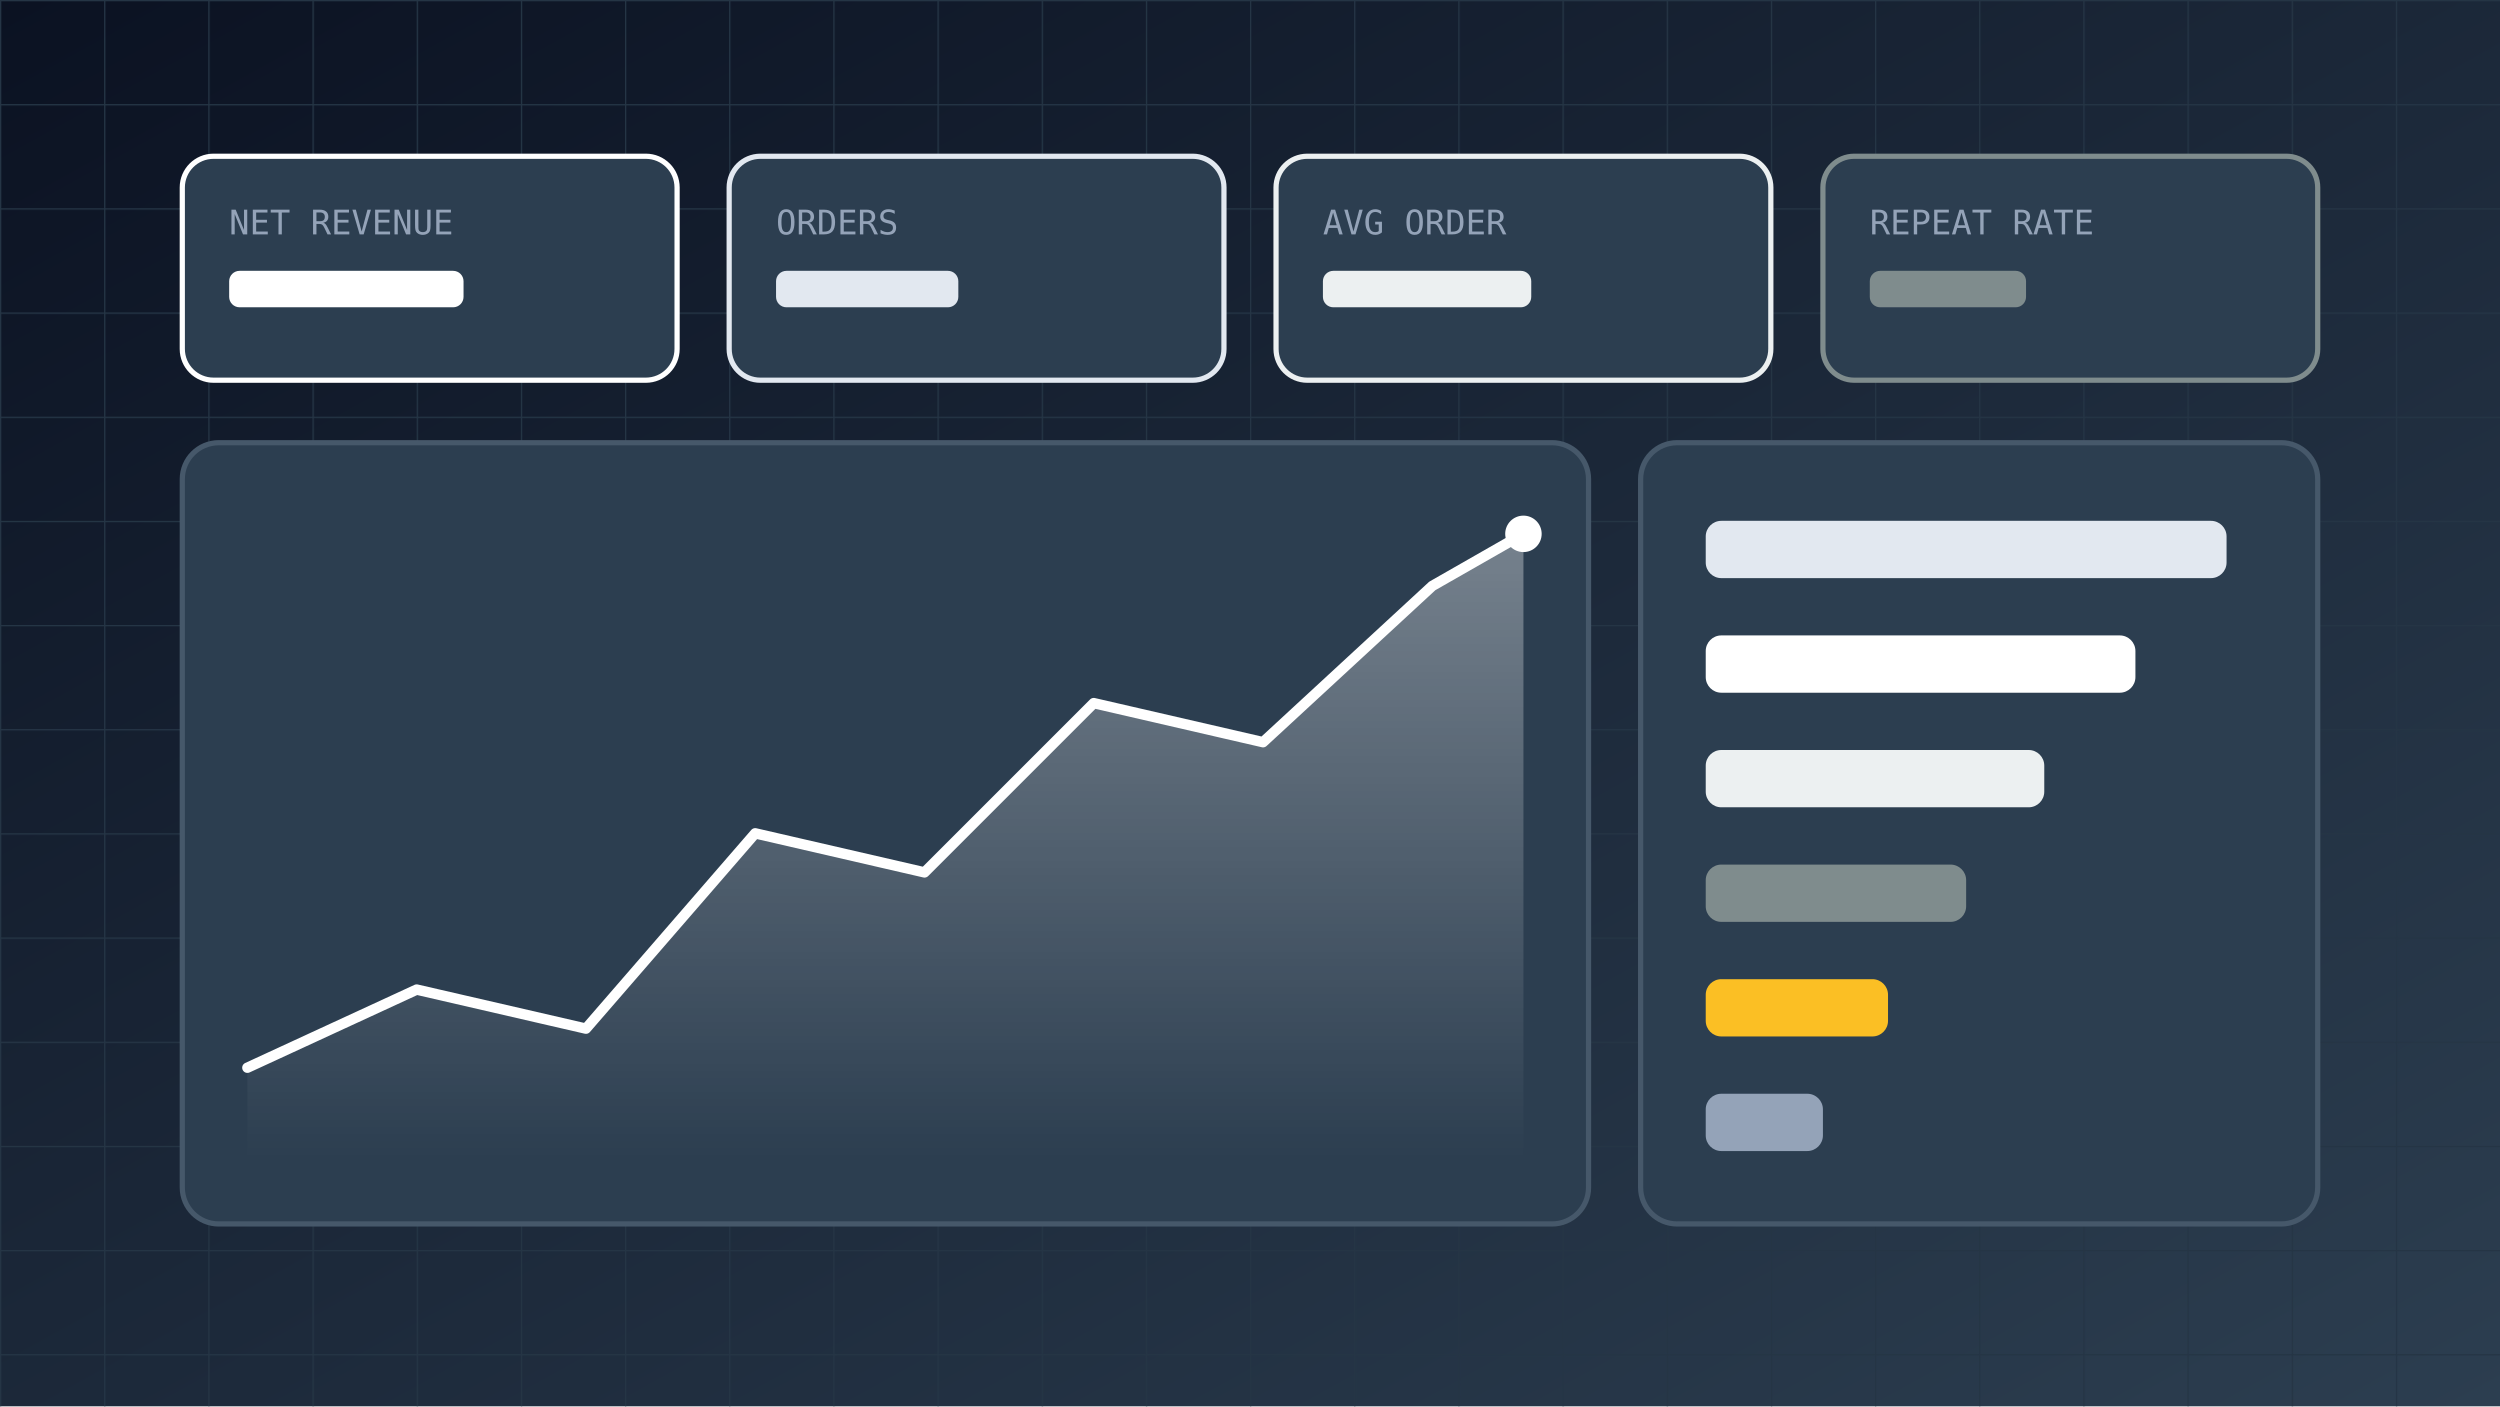
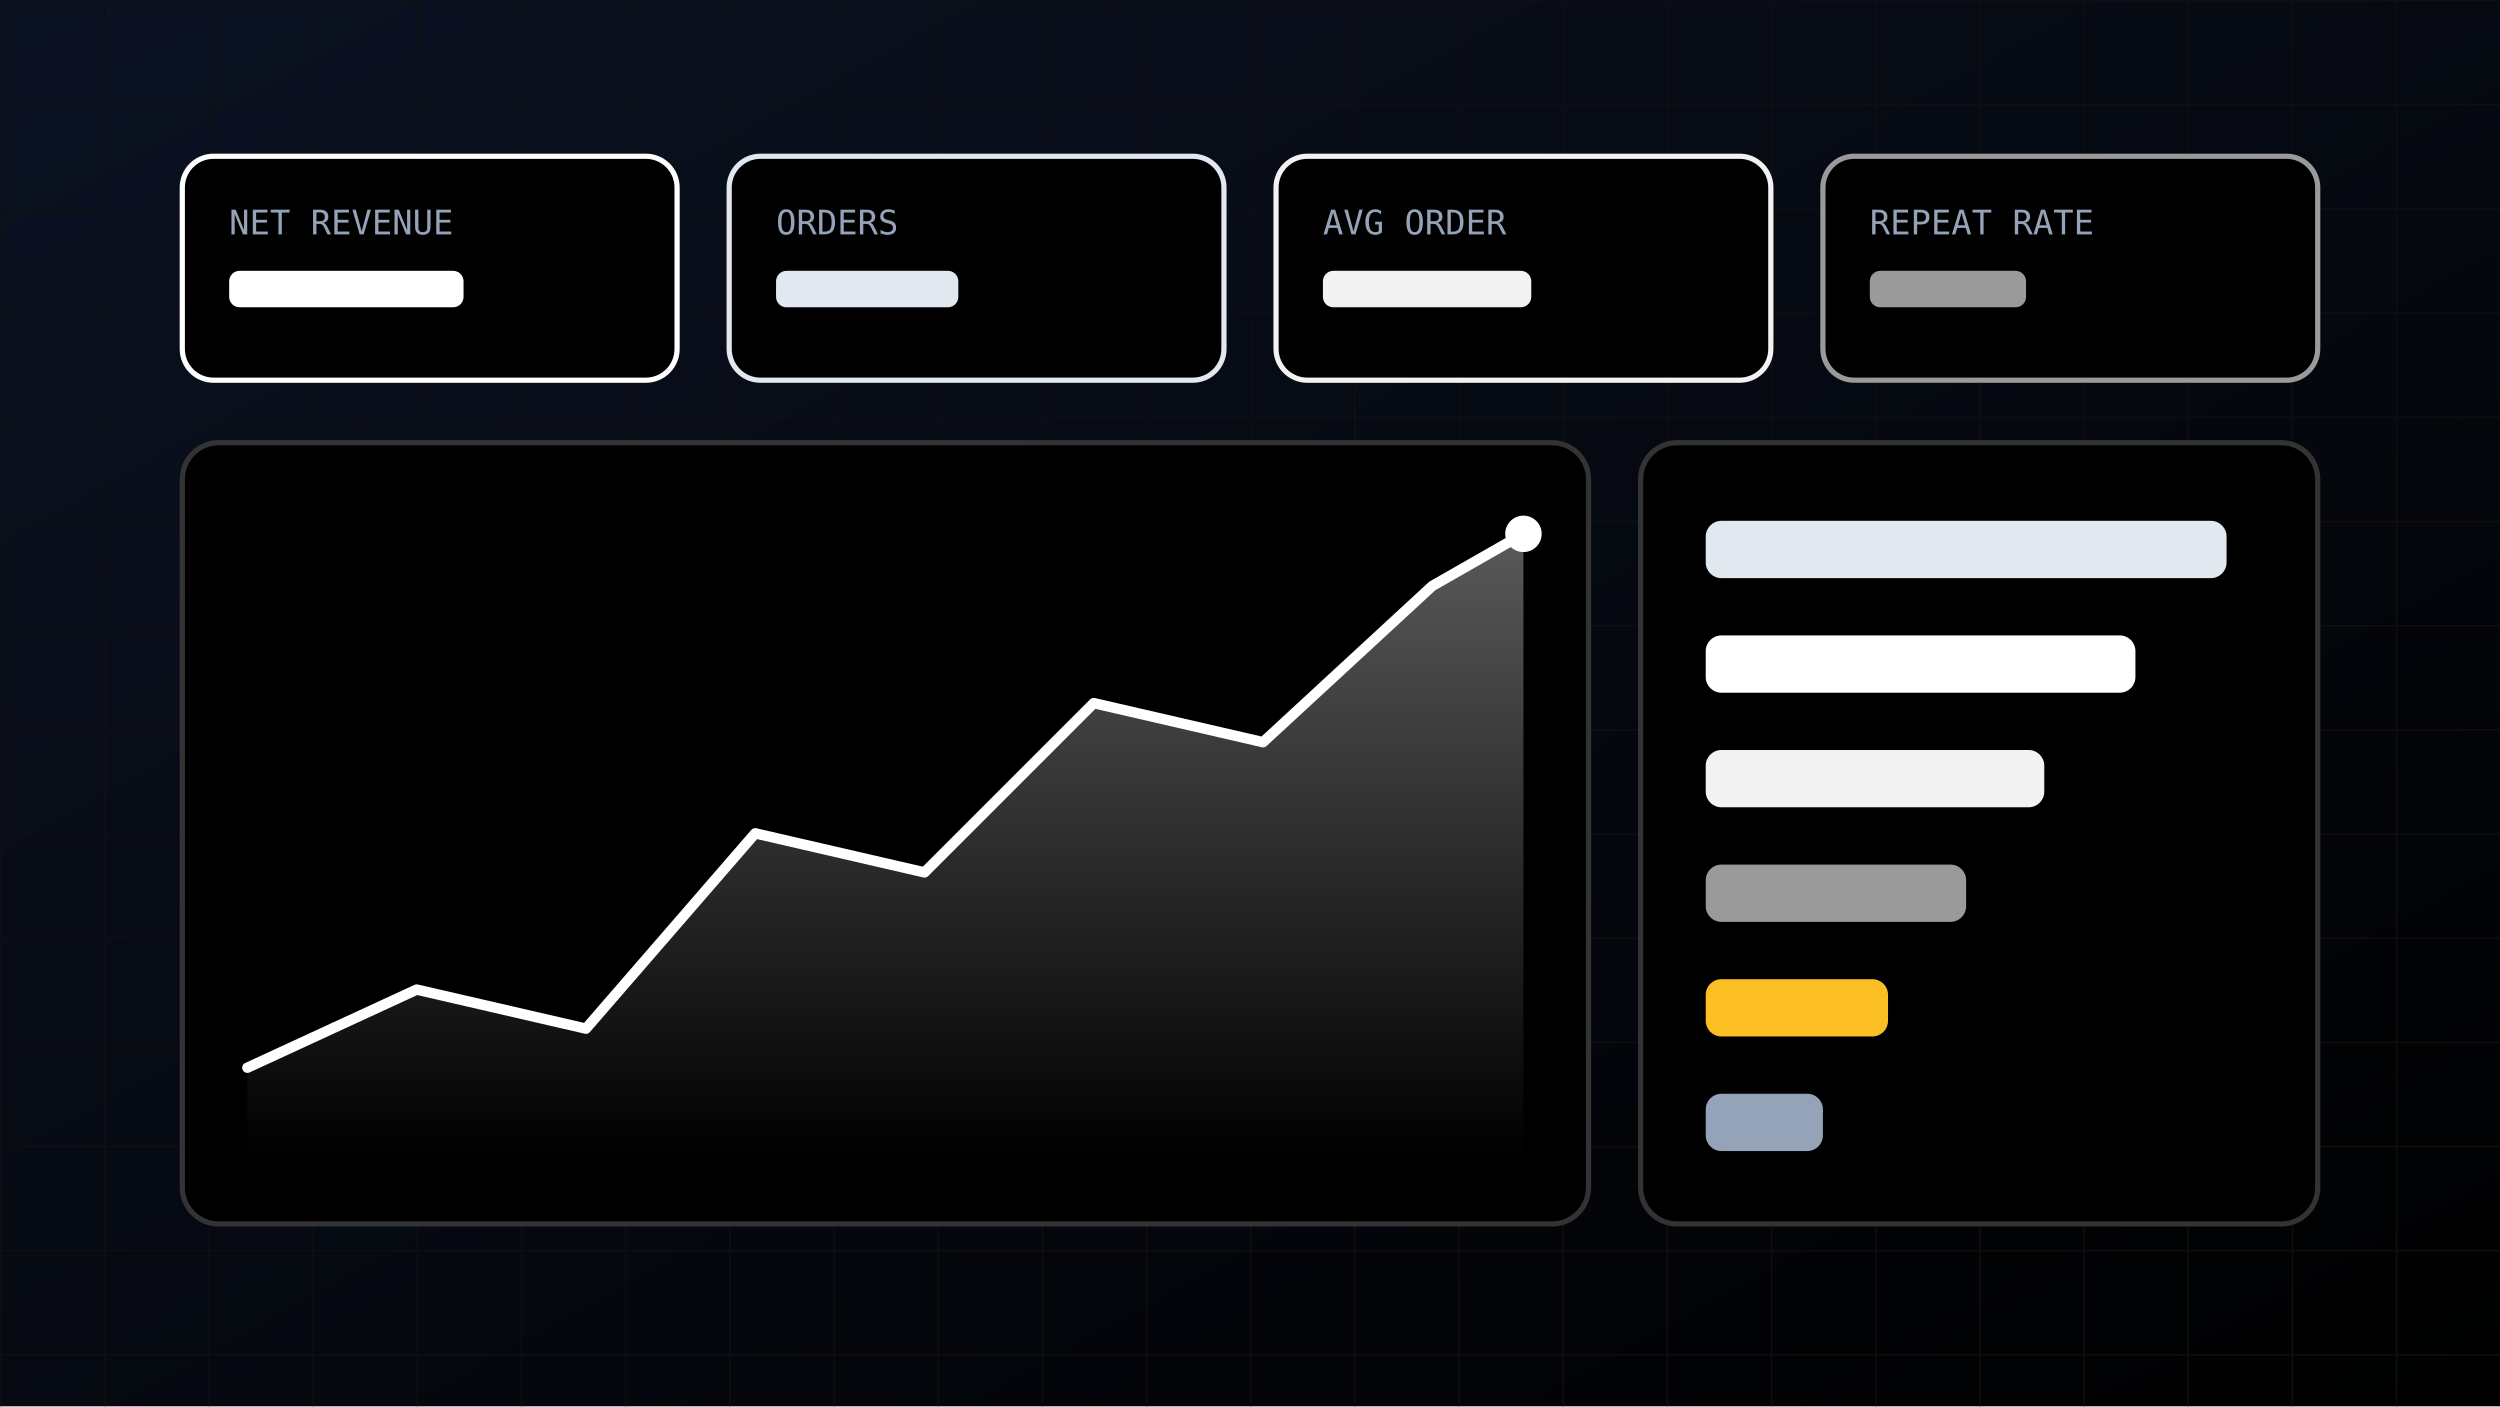
<svg xmlns="http://www.w3.org/2000/svg" viewBox="0 0 960 540" width="960" height="540">
  <defs>
    <linearGradient id="bg4" x1="0" y1="0" x2="1" y2="1">
      <stop offset="0%" stop-color="#0b1222" />
-       <stop offset="100%" stop-color="#2C3E50" />
+       <stop offset="100%" stop-color="#000000" />
    </linearGradient>
    <pattern id="grid4" width="40" height="40" patternUnits="userSpaceOnUse">
-       <path d="M40 0H0V40" fill="none" stroke="#253545" stroke-width="1" />
+       <path d="M40 0H0V40" fill="none" stroke="#0f0f0f" stroke-width="1" />
    </pattern>
    <linearGradient id="area4" x1="0" y1="0" x2="0" y2="1">
-       <stop offset="0%" stop-color="#FFFFFF" stop-opacity=".35" />
-       <stop offset="100%" stop-color="#FFFFFF" stop-opacity="0" />
+       <stop offset="0%" stop-color="#ffffff" stop-opacity=".35" />
+       <stop offset="100%" stop-color="#ffffff" stop-opacity="0" />
    </linearGradient>
  </defs>
  <rect width="960" height="540" fill="url(#bg4)" />
  <rect width="960" height="540" fill="url(#grid4)" />
  <g font-family="monospace" font-size="13">
-     <rect x="70" y="60" width="190" height="86" rx="12" fill="#2C3E50" stroke="#FFFFFF" stroke-width="2" />
+     <rect x="70" y="60" width="190" height="86" rx="12" fill="#000000" stroke="#ffffff" stroke-width="2" />
    <text x="88" y="90" fill="#94a3b8">NET REVENUE</text>
-     <rect x="88" y="104" width="90" height="14" rx="4" fill="#FFFFFF" />
-     <rect x="280" y="60" width="190" height="86" rx="12" fill="#2C3E50" stroke="#e2e8f0" stroke-width="2" />
+     <rect x="88" y="104" width="90" height="14" rx="4" fill="#ffffff" />
+     <rect x="280" y="60" width="190" height="86" rx="12" fill="#000000" stroke="#e2e8f0" stroke-width="2" />
    <text x="298" y="90" fill="#94a3b8">ORDERS</text>
    <rect x="298" y="104" width="70" height="14" rx="4" fill="#e2e8f0" />
-     <rect x="490" y="60" width="190" height="86" rx="12" fill="#2C3E50" stroke="#ECF0F1" stroke-width="2" />
+     <rect x="490" y="60" width="190" height="86" rx="12" fill="#000000" stroke="#f2f2f2" stroke-width="2" />
    <text x="508" y="90" fill="#94a3b8">AVG ORDER</text>
-     <rect x="508" y="104" width="80" height="14" rx="4" fill="#ECF0F1" />
-     <rect x="700" y="60" width="190" height="86" rx="12" fill="#2C3E50" stroke="#7F8C8D" stroke-width="2" />
+     <rect x="508" y="104" width="80" height="14" rx="4" fill="#f2f2f2" />
+     <rect x="700" y="60" width="190" height="86" rx="12" fill="#000000" stroke="#9a9a9a" stroke-width="2" />
    <text x="718" y="90" fill="#94a3b8">REPEAT RATE</text>
-     <rect x="718" y="104" width="60" height="14" rx="4" fill="#7F8C8D" />
+     <rect x="718" y="104" width="60" height="14" rx="4" fill="#9a9a9a" />
  </g>
-   <rect x="70" y="170" width="540" height="300" rx="14" fill="#2C3E50" stroke="#46586a" stroke-width="2" />
+   <rect x="70" y="170" width="540" height="300" rx="14" fill="#000000" stroke="#333333" stroke-width="2" />
  <path d="M95 410 L160 380 L225 395 L290 320 L355 335 L420 270 L485 285 L550 225 L585 205 L585 445 L95 445 Z" fill="url(#area4)" />
-   <path d="M95 410 L160 380 L225 395 L290 320 L355 335 L420 270 L485 285 L550 225 L585 205" fill="none" stroke="#FFFFFF" stroke-width="4" stroke-linecap="round" stroke-linejoin="round" />
-   <circle cx="585" cy="205" r="7" fill="#FFFFFF" />
-   <rect x="630" y="170" width="260" height="300" rx="14" fill="#2C3E50" stroke="#46586a" stroke-width="2" />
+   <path d="M95 410 L160 380 L225 395 L290 320 L355 335 L420 270 L485 285 L550 225 L585 205" fill="none" stroke="#ffffff" stroke-width="4" stroke-linecap="round" stroke-linejoin="round" />
+   <circle cx="585" cy="205" r="7" fill="#ffffff" />
+   <rect x="630" y="170" width="260" height="300" rx="14" fill="#000000" stroke="#333333" stroke-width="2" />
  <g>
    <rect x="655" y="200" width="200" height="22" rx="6" fill="#e2e8f0" />
-     <rect x="655" y="244" width="165" height="22" rx="6" fill="#FFFFFF" />
-     <rect x="655" y="288" width="130" height="22" rx="6" fill="#ECF0F1" />
-     <rect x="655" y="332" width="100" height="22" rx="6" fill="#7F8C8D" />
+     <rect x="655" y="244" width="165" height="22" rx="6" fill="#ffffff" />
+     <rect x="655" y="288" width="130" height="22" rx="6" fill="#f2f2f2" />
+     <rect x="655" y="332" width="100" height="22" rx="6" fill="#9a9a9a" />
    <rect x="655" y="376" width="70" height="22" rx="6" fill="#fbbf24" />
    <rect x="655" y="420" width="45" height="22" rx="6" fill="#94a3b8" />
  </g>
</svg>
